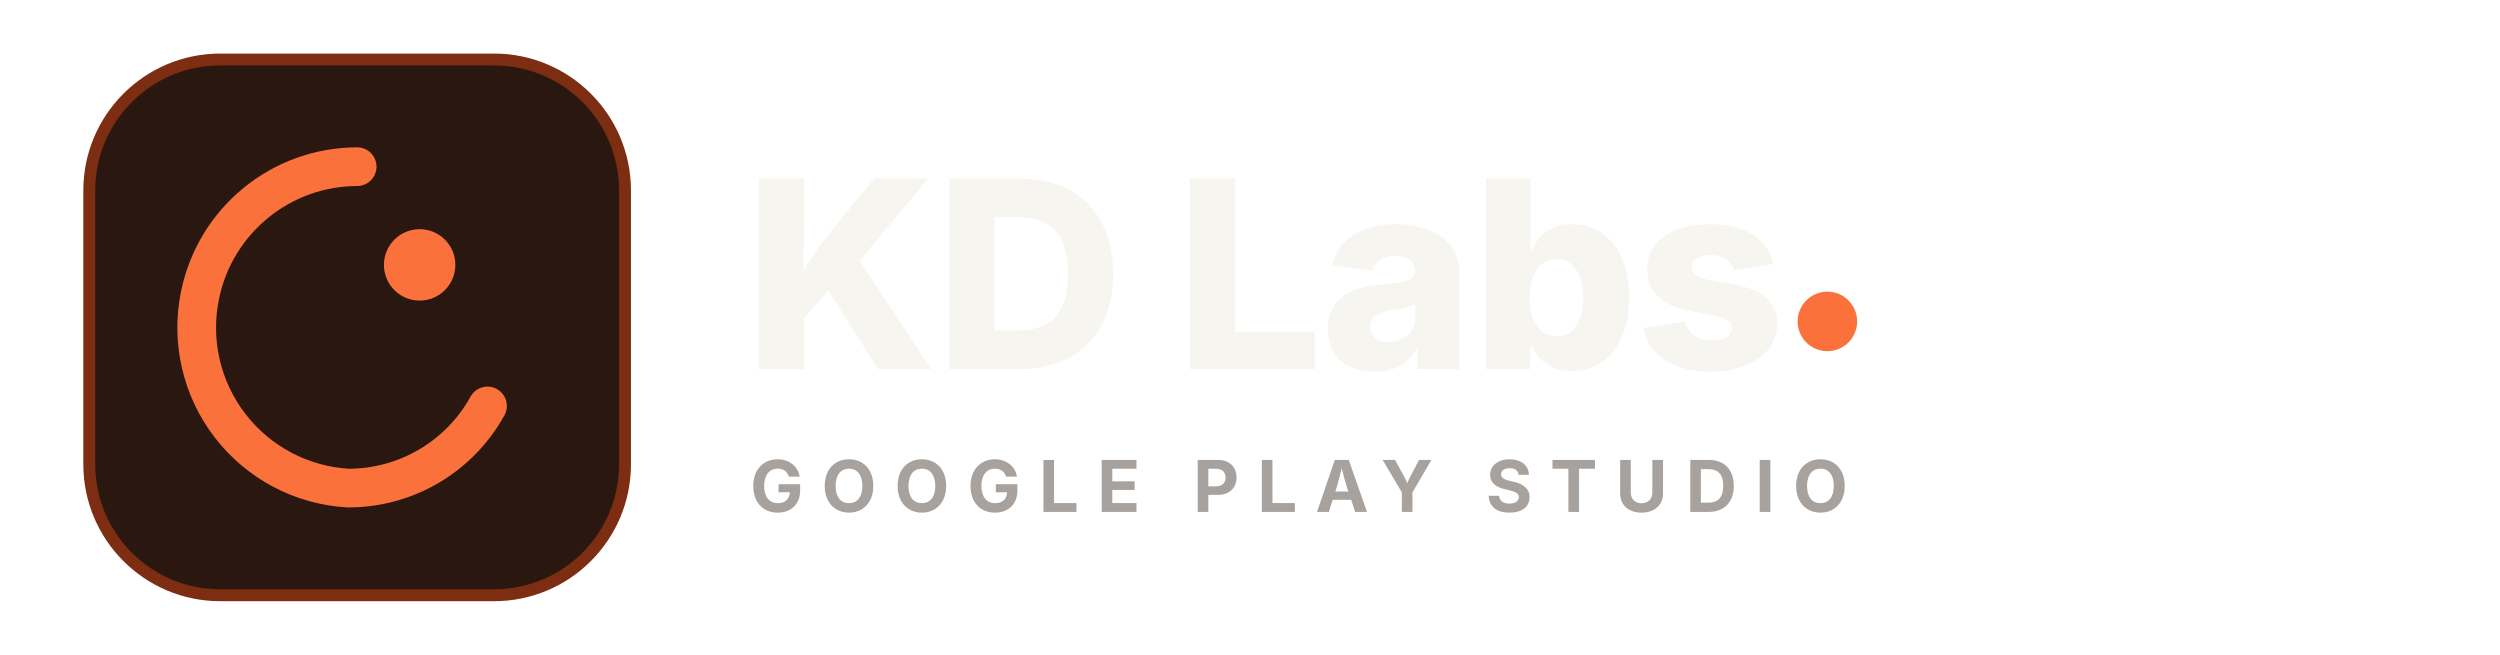
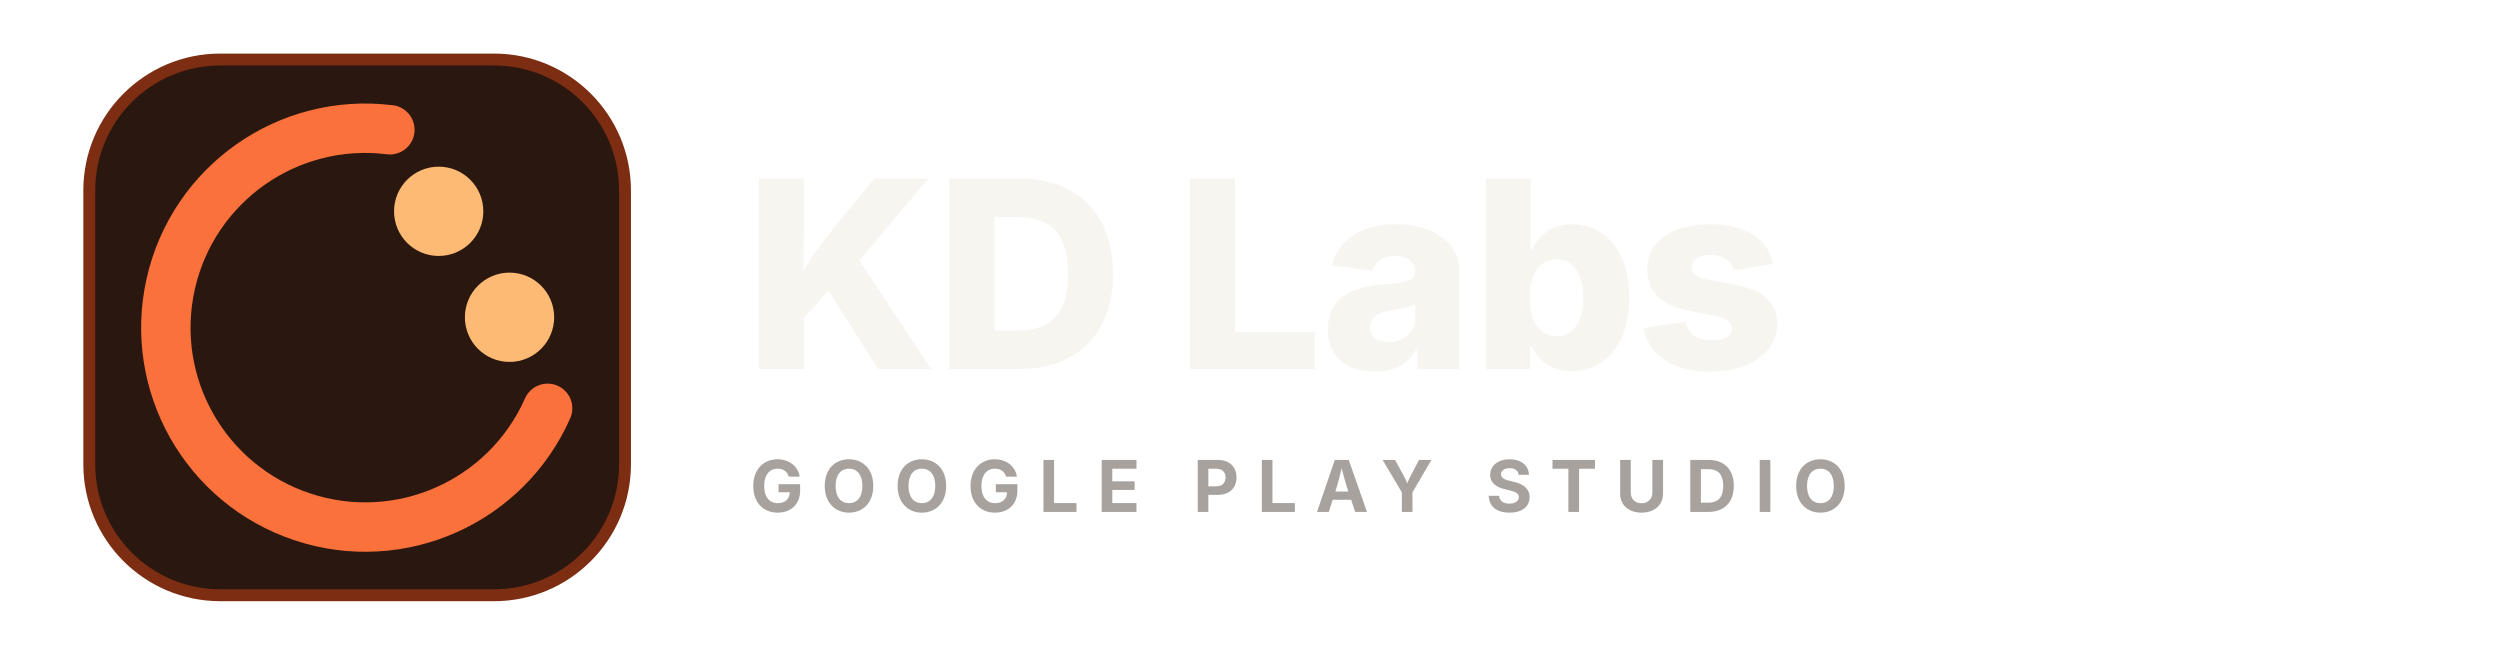
<svg xmlns="http://www.w3.org/2000/svg" viewBox="0 0 420 110" fill="none">
  <g transform="translate(15, 10)">
    <rect width="90" height="90" rx="22" fill="#2A170F" stroke="#7C2D12" stroke-width="2" />
-     <path d="M45 18a27 27 0 0 0-26.4 21.6A27 27 0 0 0 43.5 72a26.7 26.7 0 0 0 23.4-13.8" stroke="#FB713B" stroke-width="6.5" stroke-linecap="round" />
-     <circle cx="55.5" cy="34.5" r="6" fill="#FB713B" />
+     <path d="M 50.5 11.8 A 33.5 33.5 0 1 0 77.0 58.6" stroke="#FB713B" stroke-width="8.3" stroke-linecap="round" />
+     <circle cx="58.7" cy="25.5" r="7.5" fill="#FDBA74" />
+     <circle cx="70.6" cy="43.3" r="7.5" fill="#FDBA74" />
  </g>
  <text x="125" y="62" font-family="'Plus Jakarta Sans', system-ui, -apple-system, sans-serif" font-size="44" font-weight="800" fill="#F7F5F0" letter-spacing="-0.5">KD Labs</text>
-   <circle cx="307" cy="54" r="5" fill="#FB713B" />
  <text x="126" y="86" font-family="'Plus Jakarta Sans', system-ui, -apple-system, sans-serif" font-size="12" font-weight="700" fill="#A8A29E" letter-spacing="3">GOOGLE PLAY STUDIO</text>
</svg>
